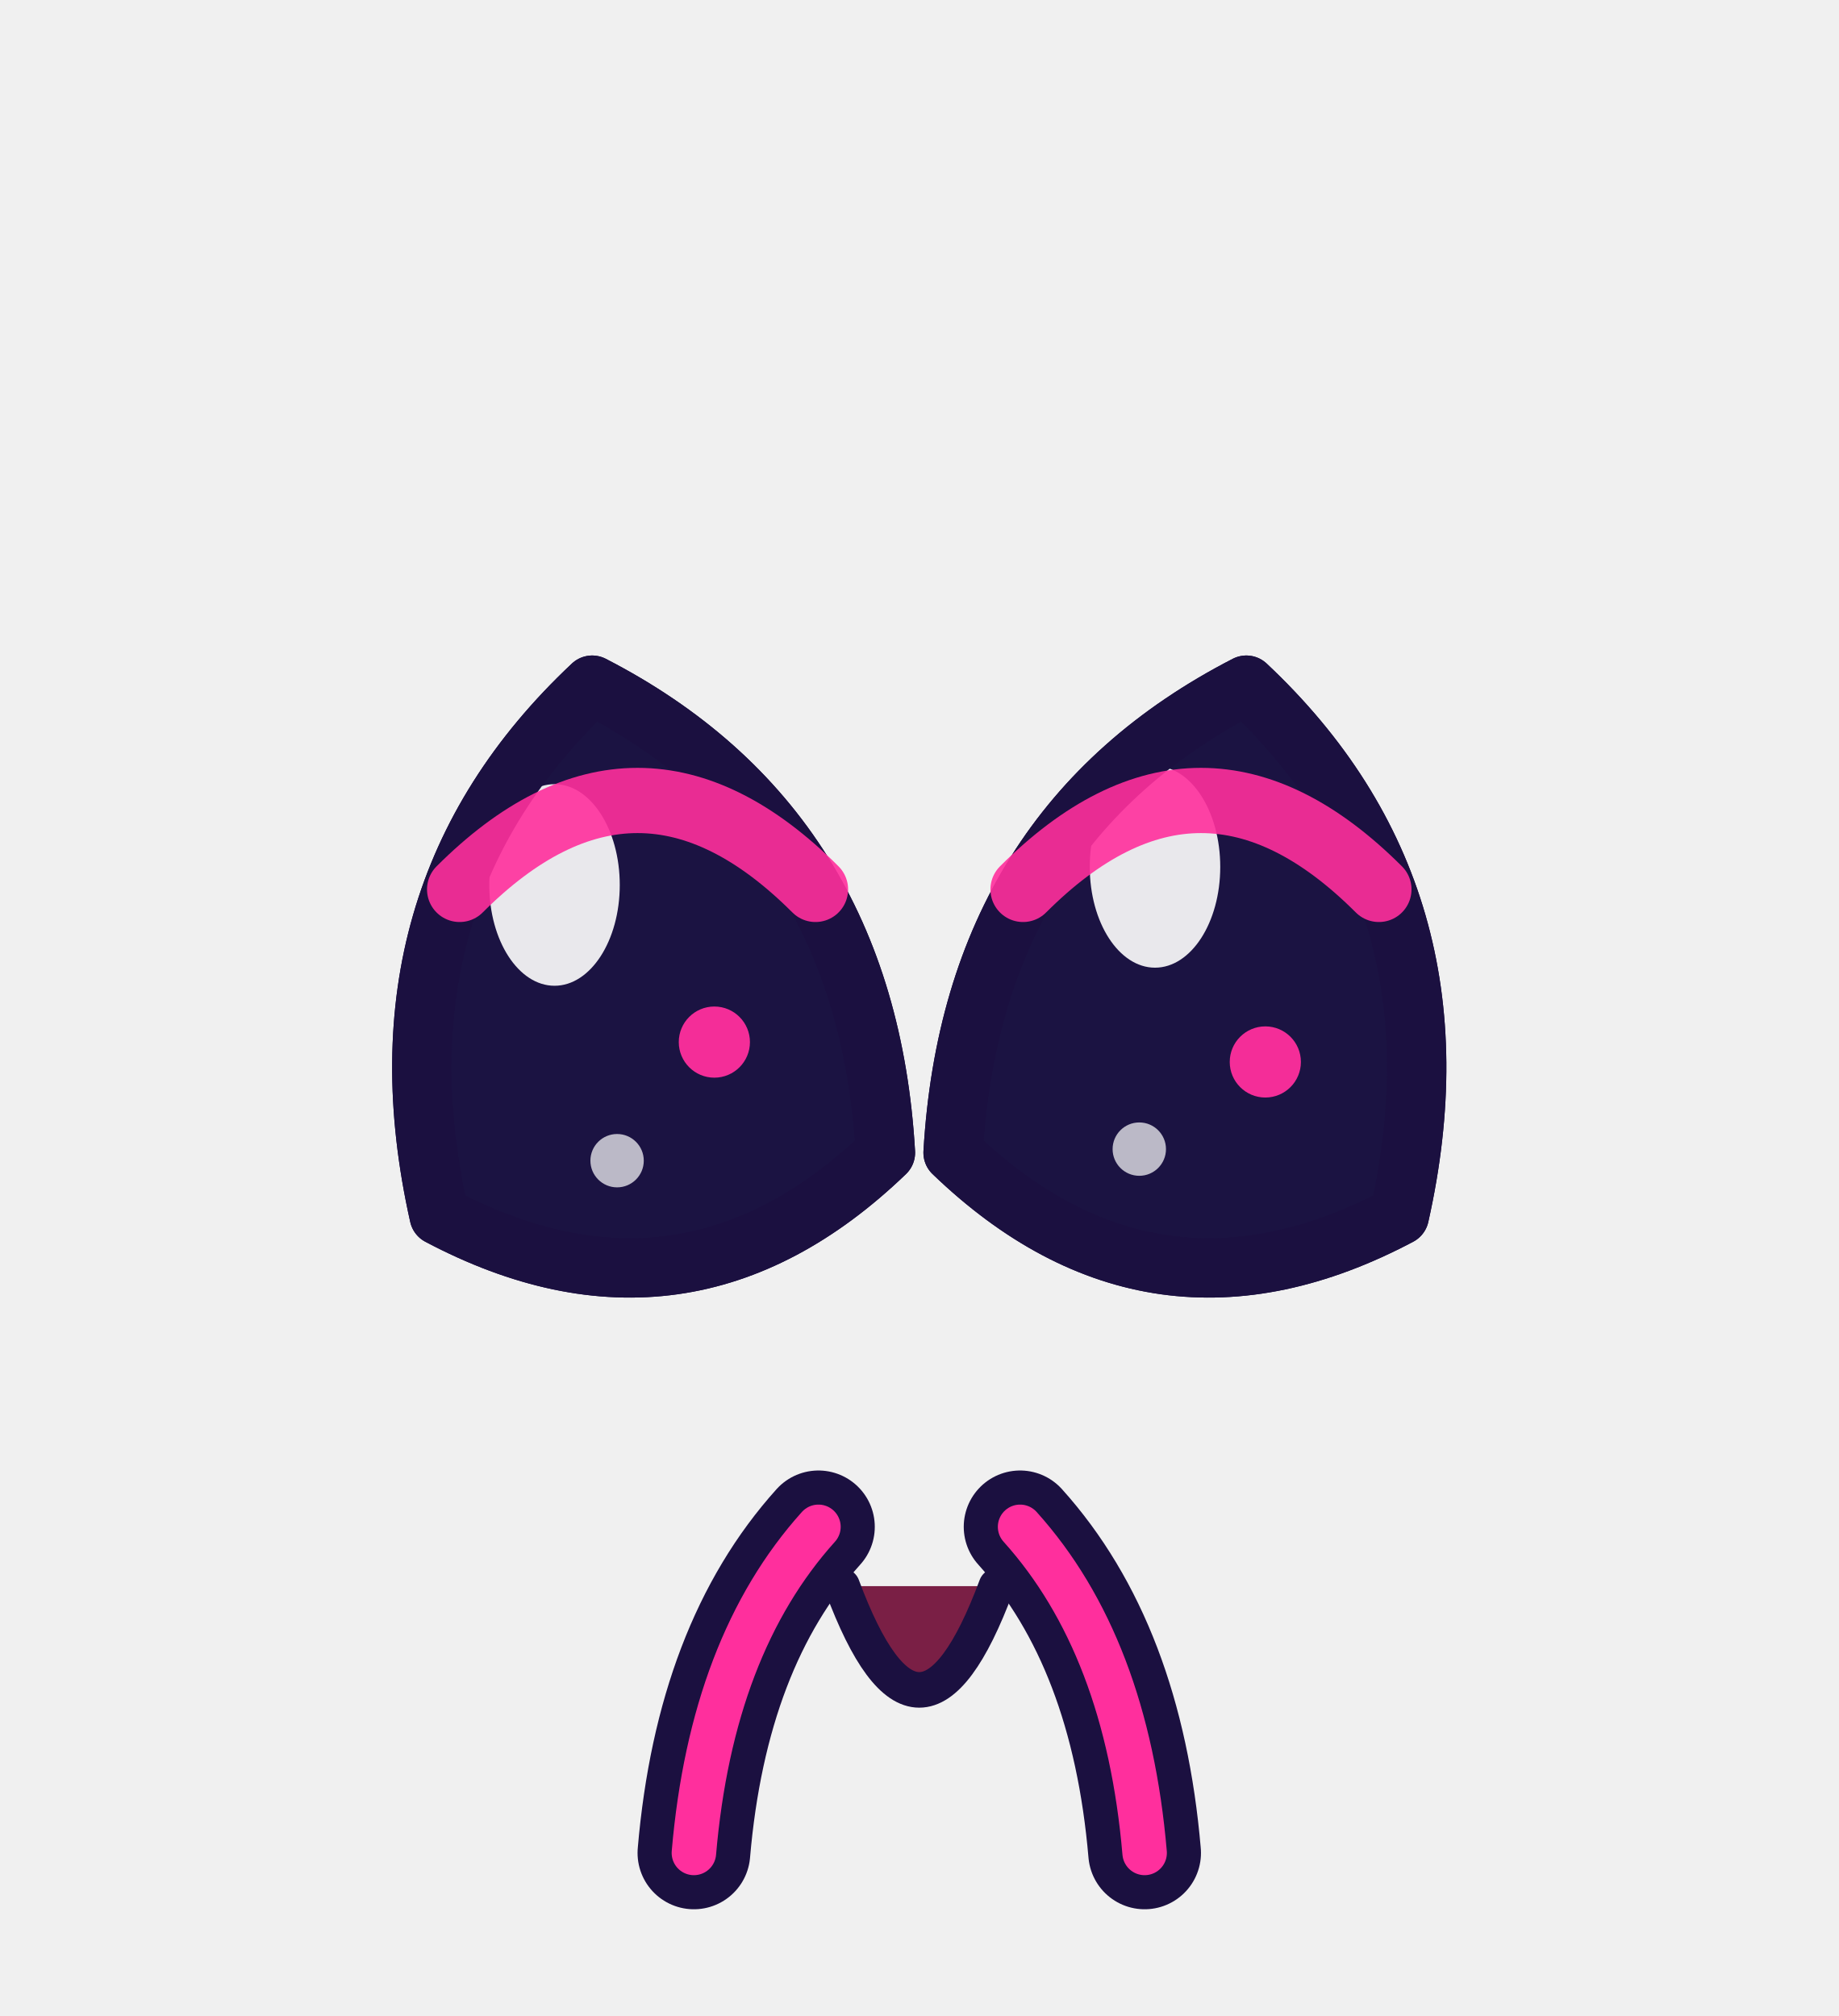
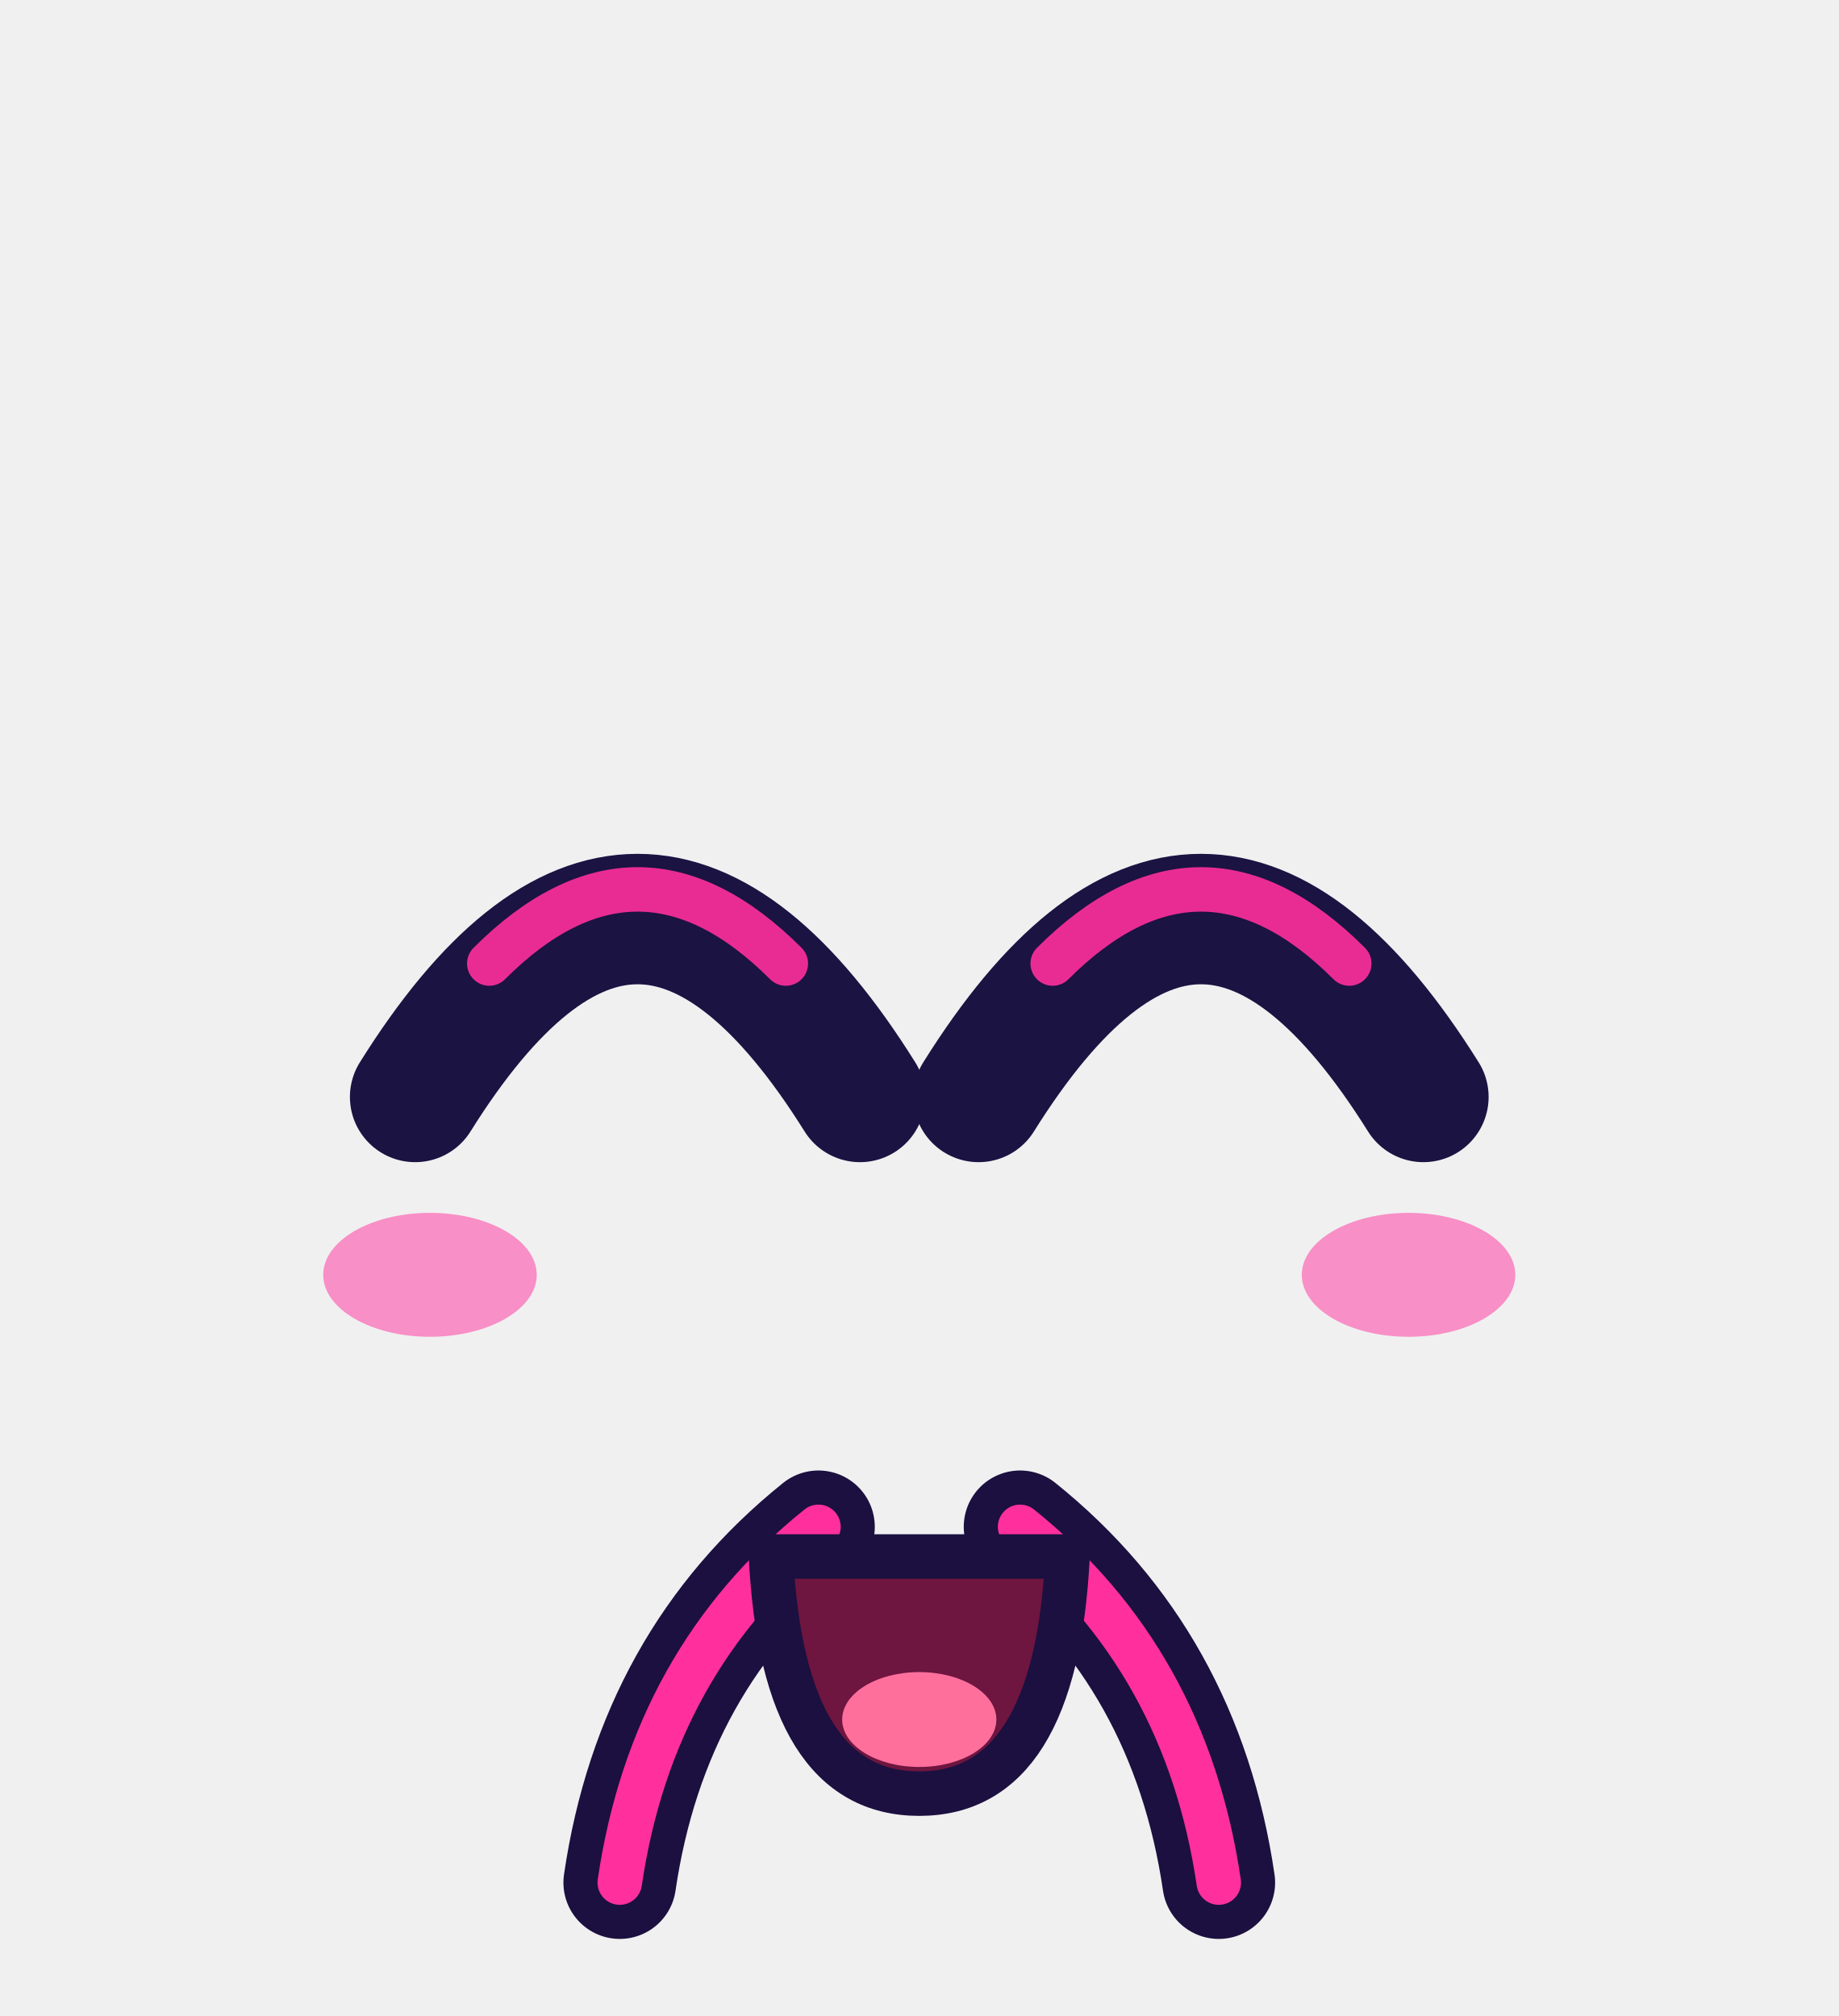
<svg xmlns="http://www.w3.org/2000/svg" width="124" height="136" viewBox="-31 -270 62 68">
-   <path d="M-11.03 -246.89 Q-1.78 -242.13 -1.14 -231.12 Q-7.9 -224.61 -16.19 -229 Q-18.61 -239.77 -11.03 -246.89 Z" fill="#1b1342" stroke="#1b1040" stroke-width="2" stroke-linejoin="round" stroke-linecap="round" />
-   <path d="M-11.03 -246.89 Q-1.78 -242.13 -1.14 -231.12 Q-7.9 -224.61 -16.19 -229 Q-18.61 -239.77 -11.03 -246.89 Z" fill="#19d2ff" fill-opacity="0" />
-   <ellipse cx="-12.3" cy="-240.15" rx="2.2" ry="3.4" fill="#ffffff" fill-opacity="0.9" />
-   <circle cx="-6.91" cy="-234.85" r="1.2" fill="#ff2f9d" fill-opacity="0.95" />
-   <circle cx="-10.19" cy="-230.85" r="0.9" fill="#ffffff" fill-opacity="0.7" />
-   <path d="M-11.03 -246.89 Q-1.78 -242.13 -1.14 -231.12 Q-7.9 -224.61 -16.19 -229 Q-18.61 -239.77 -11.03 -246.89 Z" fill="#a6d94a" stroke="#1b1040" stroke-width="2" stroke-linejoin="round" stroke-linecap="round" fill-opacity="0" />
-   <path d="M11.03 -246.89 Q18.61 -239.77 16.19 -229 Q7.9 -224.61 1.14 -231.12 Q1.78 -242.13 11.03 -246.89 Z" fill="#1b1342" stroke="#1b1040" stroke-width="2" stroke-linejoin="round" stroke-linecap="round" />
-   <path d="M11.03 -246.89 Q18.61 -239.77 16.19 -229 Q7.9 -224.61 1.14 -231.12 Q1.78 -242.13 11.03 -246.89 Z" fill="#19d2ff" fill-opacity="0" />
-   <ellipse cx="7.95" cy="-240.76" rx="2.2" ry="3.4" fill="#ffffff" fill-opacity="0.9" />
-   <circle cx="11.67" cy="-234.18" r="1.2" fill="#ff2f9d" fill-opacity="0.95" />
-   <circle cx="7.42" cy="-231.24" r="0.9" fill="#ffffff" fill-opacity="0.7" />
-   <path d="M11.03 -246.89 Q18.61 -239.77 16.19 -229 Q7.9 -224.61 1.14 -231.12 Q1.78 -242.13 11.03 -246.89 Z" fill="#a6d94a" stroke="#1b1040" stroke-width="2" stroke-linejoin="round" stroke-linecap="round" fill-opacity="0" />
-   <path d="M-15.5 -240 Q-9.5 -246 -3.5 -240" fill="none" stroke="#ff2f9d" stroke-width="2.2" stroke-linejoin="round" stroke-linecap="round" stroke-opacity="0.9" />
-   <path d="M3.5 -240 Q9.5 -246 15.5 -240" fill="none" stroke="#ff2f9d" stroke-width="2.2" stroke-linejoin="round" stroke-linecap="round" stroke-opacity="0.9" />
-   <path d="M-3.4 -218.5 Q-7 -214.5 -7.6 -207.5" fill="none" stroke="#1b1040" stroke-width="3.8" stroke-linejoin="round" stroke-linecap="round" />
-   <path d="M-3.4 -218.5 Q-7 -214.5 -7.6 -207.5" fill="none" stroke="#ff2f9d" stroke-width="1.5" stroke-linejoin="round" stroke-linecap="round" />
-   <path d="M3.4 -218.5 Q7 -214.5 7.6 -207.5" fill="none" stroke="#1b1040" stroke-width="3.8" stroke-linejoin="round" stroke-linecap="round" />
-   <path d="M3.4 -218.5 Q7 -214.5 7.6 -207.5" fill="none" stroke="#ff2f9d" stroke-width="1.5" stroke-linejoin="round" stroke-linecap="round" />
-   <path d="M-2.6 -216.5 Q0 -209.5 2.6 -216.5" fill="#7a1f45" stroke="#1b1040" stroke-width="1.2" stroke-linejoin="round" stroke-linecap="round" />
+   <path d="M-17 -233 Q-9.5 -245 -2 -233" fill="none" stroke="#1b1342" stroke-width="4.4" stroke-linejoin="round" stroke-linecap="round" />
+   <path d="M-14.5 -237.5 Q-9.5 -242.5 -4.5 -237.5" fill="none" stroke="#ff2f9d" stroke-width="1.5" stroke-linejoin="round" stroke-linecap="round" stroke-opacity="0.9" />
+   <path d="M2 -233 Q9.5 -245 17 -233" fill="none" stroke="#1b1342" stroke-width="4.4" stroke-linejoin="round" stroke-linecap="round" />
+   <path d="M4.5 -237.5 Q9.5 -242.5 14.5 -237.5" fill="none" stroke="#ff2f9d" stroke-width="1.5" stroke-linejoin="round" stroke-linecap="round" stroke-opacity="0.9" />
+   <ellipse cx="-16.5" cy="-227" rx="3.6" ry="2.09" fill="#ff2f9d" fill-opacity="0.5" />
+   <ellipse cx="16.5" cy="-227" rx="3.6" ry="2.09" fill="#ff2f9d" fill-opacity="0.5" />
+   <path d="M-3.4 -218.5 Q-9 -214 -10.1 -206.5" fill="none" stroke="#1b1040" stroke-width="3.8" stroke-linejoin="round" stroke-linecap="round" />
+   <path d="M-3.4 -218.5 Q-9 -214 -10.1 -206.5" fill="none" stroke="#ff2f9d" stroke-width="1.5" stroke-linejoin="round" stroke-linecap="round" />
+   <path d="M3.4 -218.5 Q9 -214 10.1 -206.5" fill="none" stroke="#1b1040" stroke-width="3.8" stroke-linejoin="round" stroke-linecap="round" />
+   <path d="M3.4 -218.5 Q9 -214 10.1 -206.5" fill="none" stroke="#ff2f9d" stroke-width="1.5" stroke-linejoin="round" stroke-linecap="round" />
+   <path d="M-5 -217.5 L5 -217.5 Q4.6 -209.5 0 -209.5 Q-4.6 -209.5 -5 -217.5 Z" fill="#6e1540" stroke="#1b1040" stroke-width="1.5" stroke-linejoin="round" stroke-linecap="round" />
+   <ellipse cx="0" cy="-212" rx="2.6" ry="1.6" fill="#ff6f9c" />
</svg>
